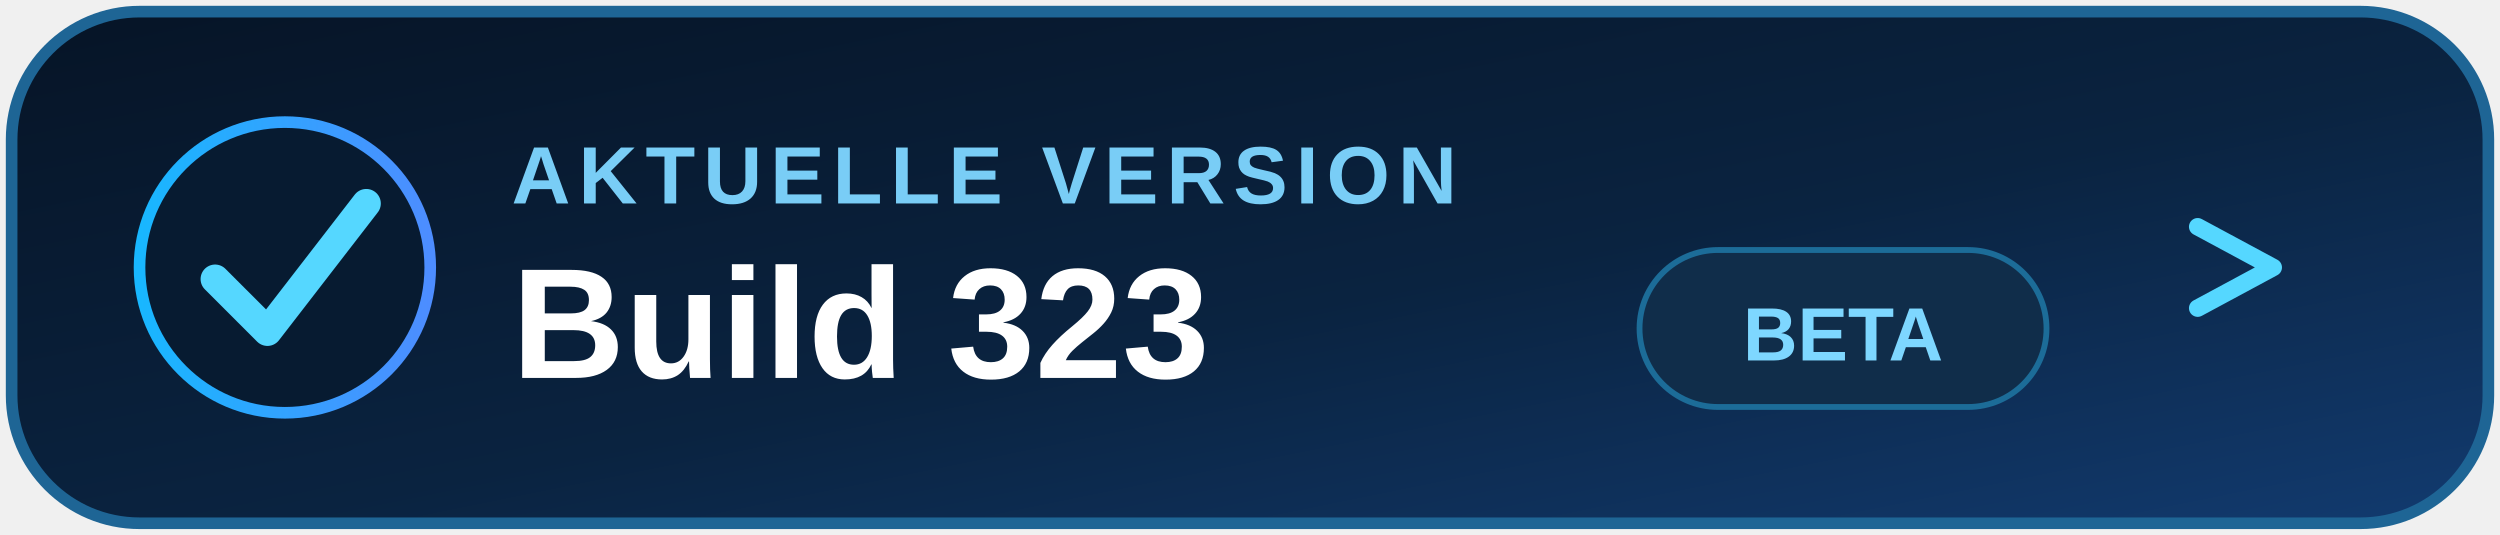
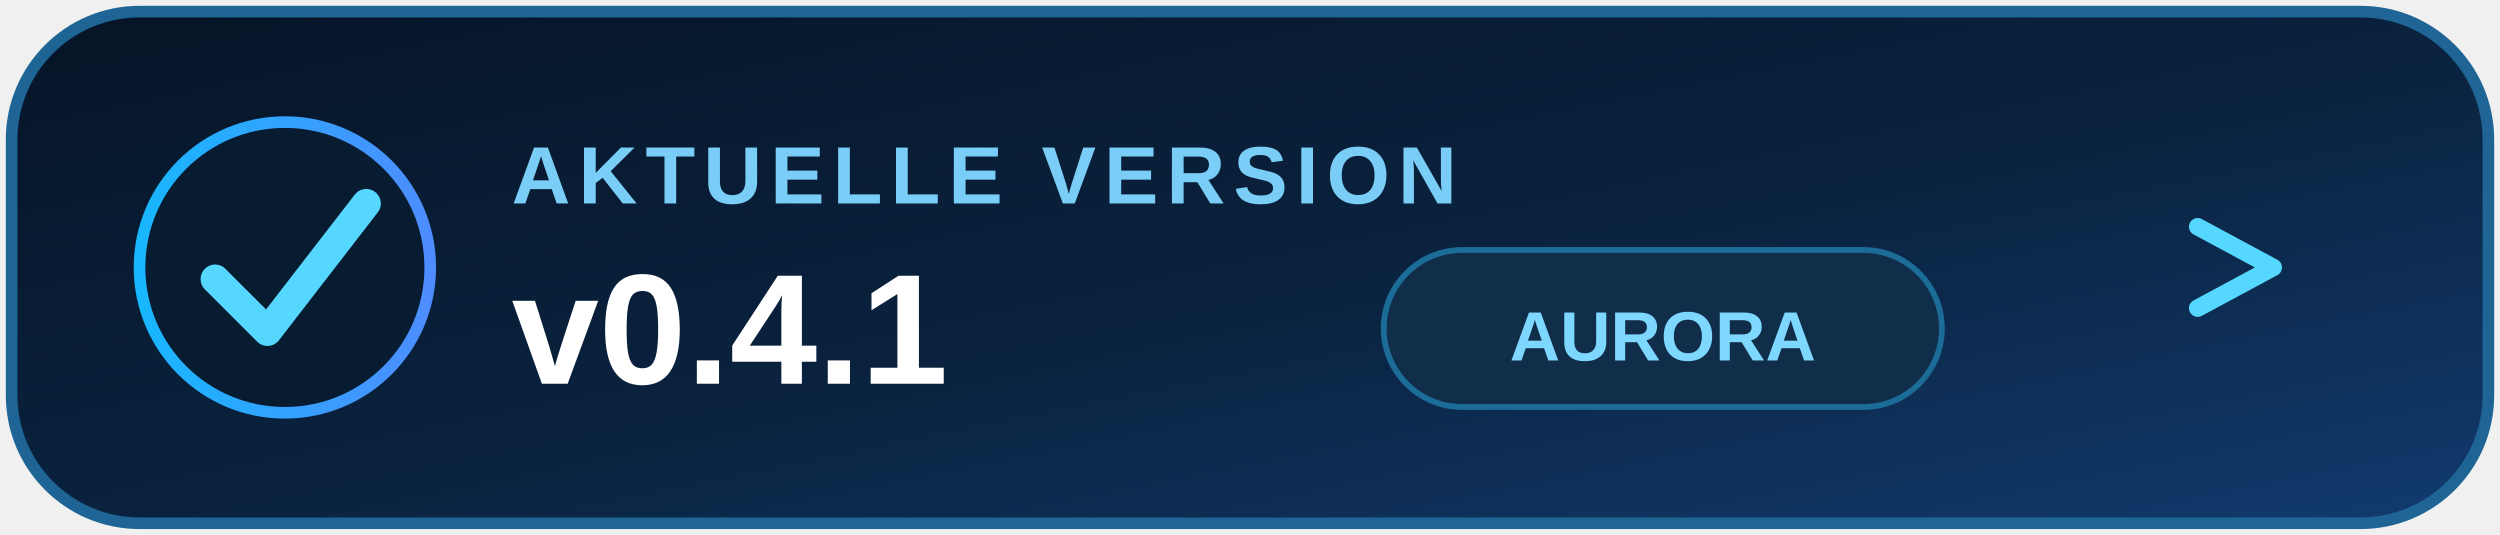
- <svg xmlns="http://www.w3.org/2000/svg" width="430" height="92" viewBox="0 0 430 92" role="img" aria-label="Aktuelle AirDeck Version Build 323 Beta">
+ <svg xmlns="http://www.w3.org/2000/svg" width="430" height="92" viewBox="0 0 430 92" role="img" aria-label="Aktuelle AirDeck Version v0.4.1">
  <defs>
    <linearGradient id="bg" x1="0" y1="0" x2="1" y2="1">
      <stop stop-color="#061426" />
      <stop offset=".55" stop-color="#0a2340" />
      <stop offset="1" stop-color="#123b70" />
    </linearGradient>
    <linearGradient id="accent" x1="0" x2="1">
      <stop stop-color="#18b7ff" />
      <stop offset="1" stop-color="#4d8dff" />
    </linearGradient>
  </defs>
  <rect x="2" y="2" width="426" height="88" rx="22" fill="url(#bg)" stroke="#1e6595" stroke-width="2" />
  <circle cx="49" cy="46" r="25" fill="#071b31" stroke="url(#accent)" stroke-width="2" />
  <path d="M37 48l9 9 17-22" fill="none" stroke="#55d7ff" stroke-width="5" stroke-linecap="round" stroke-linejoin="round" />
  <text x="88" y="35" font-family="Segoe UI,Arial,sans-serif" font-size="14" font-weight="700" letter-spacing="1.4" fill="#79cdf6">AKTUELLE VERSION</text>
-   <text x="88" y="65" font-family="Segoe UI,Arial,sans-serif" font-size="27" font-weight="700" fill="#ffffff">Build 323</text>
-   <rect x="282" y="43" width="70" height="27" rx="13.5" fill="#102d4a" stroke="#1c6c98" />
-   <text x="317" y="62" text-anchor="middle" font-family="Segoe UI,Arial,sans-serif" font-size="13" font-weight="700" fill="#7ed7ff">BETA</text>
+   <text x="88" y="66" font-family="Segoe UI,Arial,sans-serif" font-size="27" font-weight="700" fill="#ffffff">v0.4.1</text>
+   <rect x="238" y="43" width="96" height="27" rx="13.5" fill="#102d4a" stroke="#1c6c98" />
+   <text x="286" y="62" text-anchor="middle" font-family="Segoe UI,Arial,sans-serif" font-size="12" font-weight="700" fill="#7ed7ff">AURORA</text>
  <path d="M378 39l13 7-13 7" fill="none" stroke="#55d7ff" stroke-width="3" stroke-linecap="round" stroke-linejoin="round" />
</svg>
